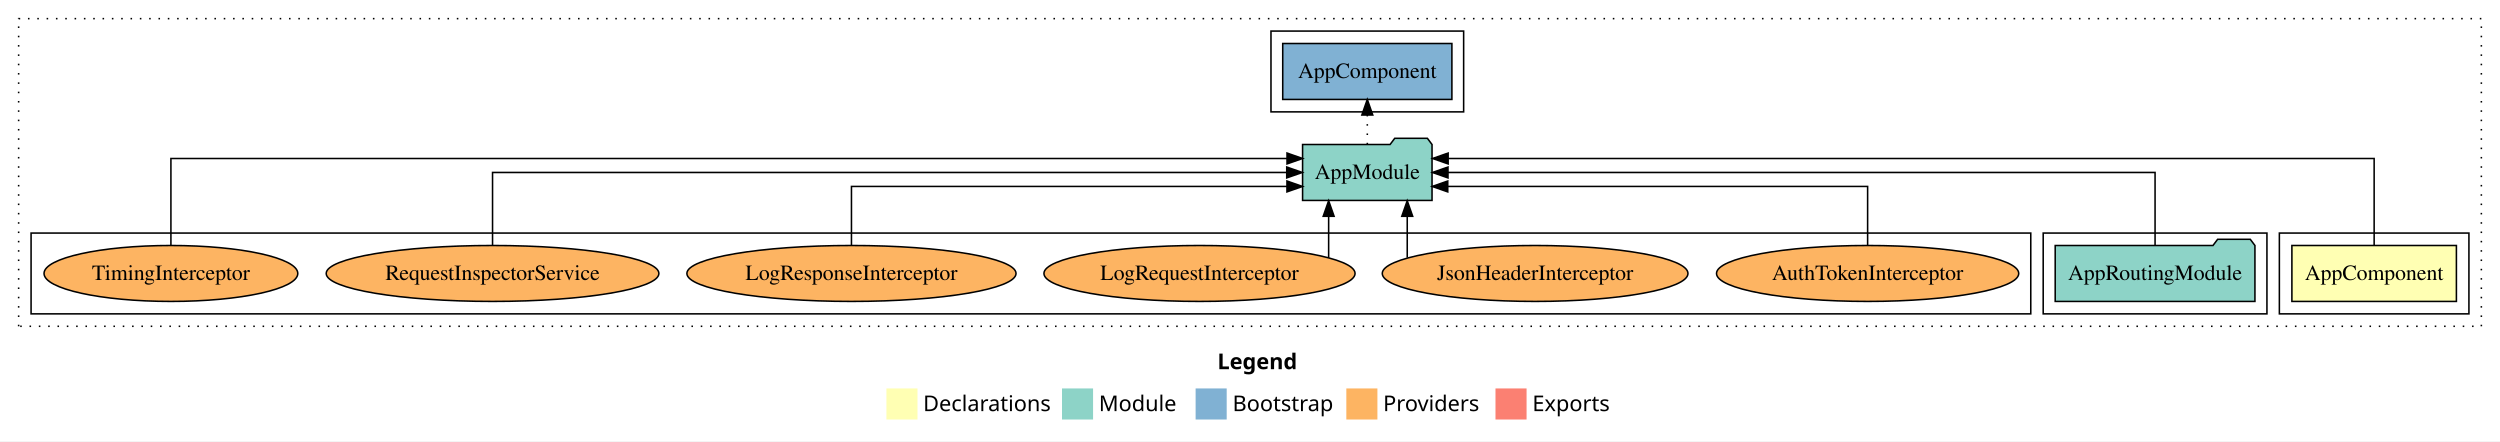
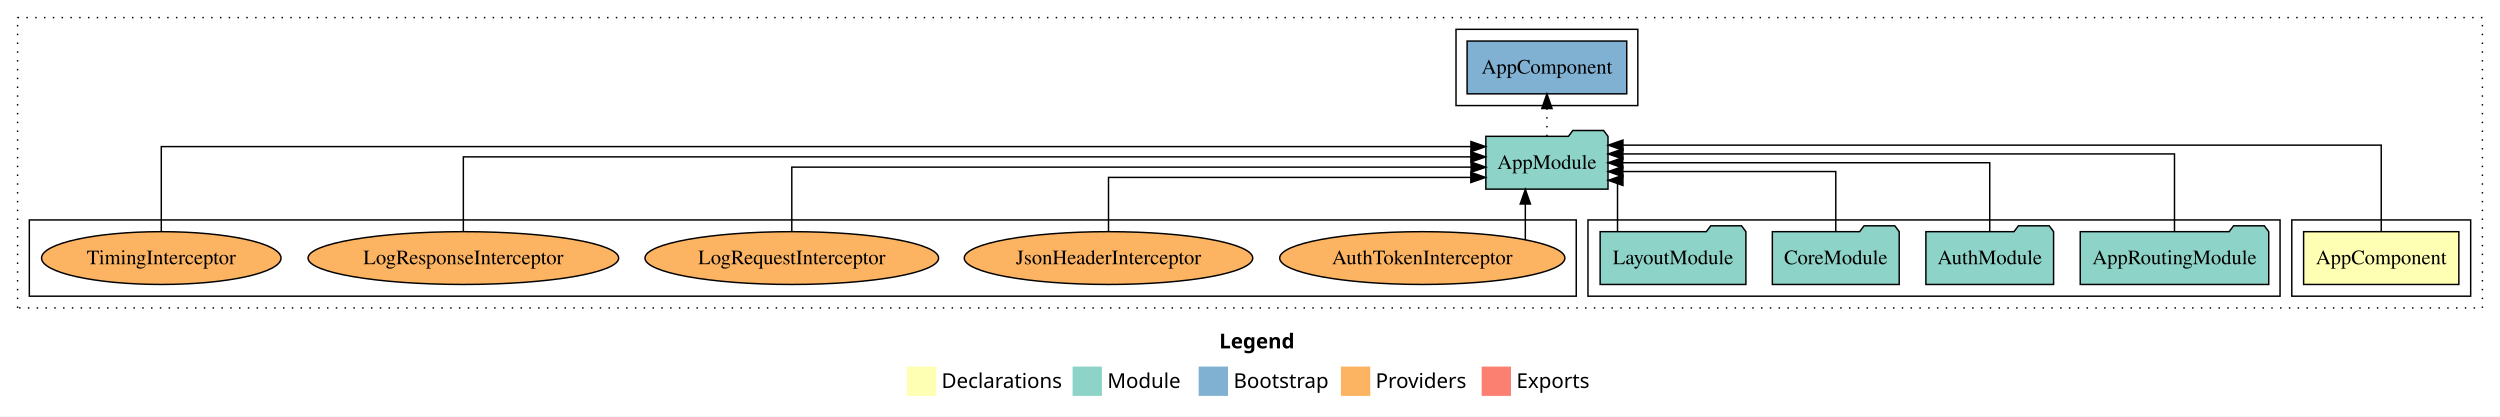
- <svg xmlns="http://www.w3.org/2000/svg" width="1609pt" height="284pt" viewBox="0.00 0.00 1609.00 284.00">
+ <svg xmlns="http://www.w3.org/2000/svg" width="1705pt" height="284pt" viewBox="0.00 0.00 1705.00 284.00">
  <g id="graph0" class="graph" transform="scale(1 1) rotate(0) translate(4 280)">
-     <polygon fill="#ffffff" stroke="transparent" points="-4,4 -4,-280 1605,-280 1605,4 -4,4" />
-     <text text-anchor="start" x="779.509" y="-42.4" font-family="sans-serif" font-weight="bold" font-size="14.00" fill="#000000">Legend</text>
-     <polygon fill="#ffffb3" stroke="transparent" points="566.5,-10 566.5,-30 586.5,-30 586.5,-10 566.5,-10" />
-     <text text-anchor="start" x="590.129" y="-15.4" font-family="sans-serif" font-size="14.00" fill="#000000">  Declarations</text>
-     <polygon fill="#8dd3c7" stroke="transparent" points="679.5,-10 679.5,-30 699.5,-30 699.5,-10 679.5,-10" />
-     <text text-anchor="start" x="703.225" y="-15.4" font-family="sans-serif" font-size="14.00" fill="#000000">  Module</text>
-     <polygon fill="#80b1d3" stroke="transparent" points="765.5,-10 765.5,-30 785.5,-30 785.5,-10 765.5,-10" />
-     <text text-anchor="start" x="789.281" y="-15.4" font-family="sans-serif" font-size="14.00" fill="#000000">  Bootstrap</text>
-     <polygon fill="#fdb462" stroke="transparent" points="862.5,-10 862.5,-30 882.5,-30 882.5,-10 862.5,-10" />
-     <text text-anchor="start" x="886.173" y="-15.4" font-family="sans-serif" font-size="14.00" fill="#000000">  Providers</text>
-     <polygon fill="#fb8072" stroke="transparent" points="958.5,-10 958.5,-30 978.5,-30 978.5,-10 958.5,-10" />
-     <text text-anchor="start" x="982.226" y="-15.4" font-family="sans-serif" font-size="14.00" fill="#000000">  Exports</text>
+     <polygon fill="#ffffff" stroke="transparent" points="-4,4 -4,-280 1701,-280 1701,4 -4,4" />
+     <text text-anchor="start" x="827.509" y="-42.4" font-family="sans-serif" font-weight="bold" font-size="14.00" fill="#000000">Legend</text>
+     <polygon fill="#ffffb3" stroke="transparent" points="614.5,-10 614.5,-30 634.5,-30 634.5,-10 614.5,-10" />
+     <text text-anchor="start" x="638.129" y="-15.4" font-family="sans-serif" font-size="14.00" fill="#000000">  Declarations</text>
+     <polygon fill="#8dd3c7" stroke="transparent" points="727.5,-10 727.5,-30 747.5,-30 747.5,-10 727.5,-10" />
+     <text text-anchor="start" x="751.225" y="-15.4" font-family="sans-serif" font-size="14.00" fill="#000000">  Module</text>
+     <polygon fill="#80b1d3" stroke="transparent" points="813.5,-10 813.5,-30 833.5,-30 833.5,-10 813.5,-10" />
+     <text text-anchor="start" x="837.281" y="-15.4" font-family="sans-serif" font-size="14.00" fill="#000000">  Bootstrap</text>
+     <polygon fill="#fdb462" stroke="transparent" points="910.5,-10 910.5,-30 930.5,-30 930.5,-10 910.5,-10" />
+     <text text-anchor="start" x="934.173" y="-15.4" font-family="sans-serif" font-size="14.00" fill="#000000">  Providers</text>
+     <polygon fill="#fb8072" stroke="transparent" points="1006.5,-10 1006.5,-30 1026.5,-30 1026.5,-10 1006.5,-10" />
+     <text text-anchor="start" x="1030.226" y="-15.4" font-family="sans-serif" font-size="14.00" fill="#000000">  Exports</text>
    <g id="clust1" class="cluster">
-       <polygon fill="none" stroke="#000000" stroke-dasharray="1,5" points="8,-70 8,-268 1593,-268 1593,-70 8,-70" />
+       <polygon fill="none" stroke="#000000" stroke-dasharray="1,5" points="8,-70 8,-268 1689,-268 1689,-70 8,-70" />
    </g>
    <g id="clust2" class="cluster">
-       <polygon fill="none" stroke="#000000" points="1463,-78 1463,-130 1585,-130 1585,-78 1463,-78" />
+       <polygon fill="none" stroke="#000000" points="1559,-78 1559,-130 1681,-130 1681,-78 1559,-78" />
    </g>
    <g id="clust4" class="cluster">
-       <polygon fill="none" stroke="#000000" points="1311,-78 1311,-130 1455,-130 1455,-78 1311,-78" />
+       <polygon fill="none" stroke="#000000" points="1079,-78 1079,-130 1551,-130 1551,-78 1079,-78" />
    </g>
    <g id="clust6" class="cluster">
-       <polygon fill="none" stroke="#000000" points="814,-208 814,-260 938,-260 938,-208 814,-208" />
+       <polygon fill="none" stroke="#000000" points="989,-208 989,-260 1113,-260 1113,-208 989,-208" />
    </g>
    <g id="clust7" class="cluster">
-       <polygon fill="none" stroke="#000000" points="16,-78 16,-130 1303,-130 1303,-78 16,-78" />
+       <polygon fill="none" stroke="#000000" points="16,-78 16,-130 1071,-130 1071,-78 16,-78" />
    </g>
    <g id="node1" class="node">
-       <polygon fill="#ffffb3" stroke="#000000" points="1576.94,-122 1471.06,-122 1471.06,-86 1576.94,-86 1576.94,-122" />
-       <text text-anchor="middle" x="1524" y="-99.8" font-family="Times,serif" font-size="14.00" fill="#000000">AppComponent</text>
+       <polygon fill="#ffffb3" stroke="#000000" points="1672.94,-122 1567.06,-122 1567.06,-86 1672.94,-86 1672.94,-122" />
+       <text text-anchor="middle" x="1620" y="-99.8" font-family="Times,serif" font-size="14.00" fill="#000000">AppComponent</text>
    </g>
    <g id="node2" class="node">
-       <polygon fill="#8dd3c7" stroke="#000000" points="917.657,-187 914.657,-191 893.657,-191 890.657,-187 834.343,-187 834.343,-151 917.657,-151 917.657,-187" />
-       <text text-anchor="middle" x="876" y="-164.8" font-family="Times,serif" font-size="14.00" fill="#000000">AppModule</text>
+       <polygon fill="#8dd3c7" stroke="#000000" points="1092.657,-187 1089.657,-191 1068.657,-191 1065.657,-187 1009.343,-187 1009.343,-151 1092.657,-151 1092.657,-187" />
+       <text text-anchor="middle" x="1051" y="-164.8" font-family="Times,serif" font-size="14.00" fill="#000000">AppModule</text>
    </g>
    <g id="edge1" class="edge">
-       <path fill="none" stroke="#000000" d="M1524,-122.292C1524,-144.206 1524,-178 1524,-178 1524,-178 928.018,-178 928.018,-178" />
-       <polygon fill="#000000" stroke="#000000" points="928.018,-174.5 918.018,-178 928.018,-181.5 928.018,-174.5" />
+       <path fill="none" stroke="#000000" d="M1620,-122.248C1620,-145.018 1620,-181 1620,-181 1620,-181 1102.84,-181 1102.84,-181" />
+       <polygon fill="#000000" stroke="#000000" points="1102.84,-177.5 1092.84,-181 1102.84,-184.5 1102.84,-177.5" />
+     </g>
+     <g id="node7" class="node">
+       <polygon fill="#80b1d3" stroke="#000000" points="1105.439,-252 996.561,-252 996.561,-216 1105.439,-216 1105.439,-252" />
+       <text text-anchor="middle" x="1051" y="-229.8" font-family="Times,serif" font-size="14.00" fill="#000000">AppComponent </text>
+     </g>
+     <g id="edge6" class="edge">
+       <path fill="none" stroke="#000000" stroke-dasharray="1,5" d="M1051,-187.106C1051,-187.106 1051,-205.991 1051,-205.991" />
+       <polygon fill="#000000" stroke="#000000" points="1047.5,-205.991 1051,-215.991 1054.5,-205.991 1047.5,-205.991" />
+     </g>
+     <g id="node3" class="node">
+       <polygon fill="#8dd3c7" stroke="#000000" points="1543.274,-122 1540.274,-126 1519.274,-126 1516.274,-122 1414.726,-122 1414.726,-86 1543.274,-86 1543.274,-122" />
+       <text text-anchor="middle" x="1479" y="-99.8" font-family="Times,serif" font-size="14.00" fill="#000000">AppRoutingModule</text>
+     </g>
+     <g id="edge2" class="edge">
+       <path fill="none" stroke="#000000" d="M1479,-122.284C1479,-143.321 1479,-175 1479,-175 1479,-175 1102.818,-175 1102.818,-175" />
+       <polygon fill="#000000" stroke="#000000" points="1102.818,-171.5 1092.818,-175 1102.818,-178.5 1102.818,-171.5" />
    </g>
    <g id="node4" class="node">
-       <polygon fill="#80b1d3" stroke="#000000" points="930.439,-252 821.561,-252 821.561,-216 930.439,-216 930.439,-252" />
-       <text text-anchor="middle" x="876" y="-229.8" font-family="Times,serif" font-size="14.00" fill="#000000">AppComponent </text>
+       <polygon fill="#8dd3c7" stroke="#000000" points="1396.548,-122 1393.548,-126 1372.548,-126 1369.548,-122 1309.452,-122 1309.452,-86 1396.548,-86 1396.548,-122" />
+       <text text-anchor="middle" x="1353" y="-99.8" font-family="Times,serif" font-size="14.00" fill="#000000">AuthModule</text>
    </g>
    <g id="edge3" class="edge">
-       <path fill="none" stroke="#000000" stroke-dasharray="1,5" d="M876,-187.106C876,-187.106 876,-205.991 876,-205.991" />
-       <polygon fill="#000000" stroke="#000000" points="872.5,-205.991 876,-215.991 879.5,-205.991 872.5,-205.991" />
-     </g>
-     <g id="node3" class="node">
-       <polygon fill="#8dd3c7" stroke="#000000" points="1447.274,-122 1444.274,-126 1423.274,-126 1420.274,-122 1318.726,-122 1318.726,-86 1447.274,-86 1447.274,-122" />
-       <text text-anchor="middle" x="1383" y="-99.8" font-family="Times,serif" font-size="14.00" fill="#000000">AppRoutingModule</text>
-     </g>
-     <g id="edge2" class="edge">
-       <path fill="none" stroke="#000000" d="M1383,-122.106C1383,-141.339 1383,-169 1383,-169 1383,-169 927.921,-169 927.921,-169" />
-       <polygon fill="#000000" stroke="#000000" points="927.921,-165.5 917.921,-169 927.921,-172.5 927.921,-165.5" />
+       <path fill="none" stroke="#000000" d="M1353,-122.106C1353,-141.339 1353,-169 1353,-169 1353,-169 1102.675,-169 1102.675,-169" />
+       <polygon fill="#000000" stroke="#000000" points="1102.675,-165.5 1092.675,-169 1102.675,-172.5 1102.675,-165.5" />
    </g>
    <g id="node5" class="node">
-       <ellipse fill="#fdb462" stroke="#000000" cx="1198" cy="-104" rx="97.255" ry="18" />
-       <text text-anchor="middle" x="1198" y="-99.8" font-family="Times,serif" font-size="14.00" fill="#000000">AuthTokenInterceptor</text>
+       <polygon fill="#8dd3c7" stroke="#000000" points="1291.262,-122 1288.262,-126 1267.262,-126 1264.262,-122 1204.738,-122 1204.738,-86 1291.262,-86 1291.262,-122" />
+       <text text-anchor="middle" x="1248" y="-99.8" font-family="Times,serif" font-size="14.00" fill="#000000">CoreModule</text>
    </g>
    <g id="edge4" class="edge">
-       <path fill="none" stroke="#000000" d="M1198,-122.027C1198,-138.398 1198,-160 1198,-160 1198,-160 927.766,-160 927.766,-160" />
-       <polygon fill="#000000" stroke="#000000" points="927.766,-156.5 917.766,-160 927.766,-163.5 927.766,-156.5" />
+       <path fill="none" stroke="#000000" d="M1248,-122.022C1248,-139.373 1248,-163 1248,-163 1248,-163 1102.779,-163 1102.779,-163" />
+       <polygon fill="#000000" stroke="#000000" points="1102.779,-159.5 1092.779,-163 1102.779,-166.5 1102.779,-159.5" />
    </g>
    <g id="node6" class="node">
-       <ellipse fill="#fdb462" stroke="#000000" cx="984" cy="-104" rx="98.373" ry="18" />
-       <text text-anchor="middle" x="984" y="-99.8" font-family="Times,serif" font-size="14.00" fill="#000000">JsonHeaderInterceptor</text>
+       <polygon fill="#8dd3c7" stroke="#000000" points="1186.708,-122 1183.708,-126 1162.708,-126 1159.708,-122 1087.292,-122 1087.292,-86 1186.708,-86 1186.708,-122" />
+       <text text-anchor="middle" x="1137" y="-99.8" font-family="Times,serif" font-size="14.00" fill="#000000">LayoutModule</text>
    </g>
    <g id="edge5" class="edge">
-       <path fill="none" stroke="#000000" d="M901.696,-114.156C901.696,-114.156 901.696,-140.807 901.696,-140.807" />
-       <polygon fill="#000000" stroke="#000000" points="898.196,-140.807 901.696,-150.807 905.196,-140.808 898.196,-140.807" />
-     </g>
-     <g id="node7" class="node">
-       <ellipse fill="#fdb462" stroke="#000000" cx="768" cy="-104" rx="100.12" ry="18" />
-       <text text-anchor="middle" x="768" y="-99.8" font-family="Times,serif" font-size="14.00" fill="#000000">LogRequestInterceptor</text>
-     </g>
-     <g id="edge6" class="edge">
-       <path fill="none" stroke="#000000" d="M851.116,-114.156C851.116,-114.156 851.116,-140.807 851.116,-140.807" />
-       <polygon fill="#000000" stroke="#000000" points="847.616,-140.807 851.116,-150.807 854.616,-140.808 847.616,-140.807" />
+       <path fill="none" stroke="#000000" d="M1099.149,-122.24C1099.149,-137.571 1099.149,-157 1099.149,-157 1099.149,-157 1098.519,-157 1098.519,-157" />
+       <polygon fill="#000000" stroke="#000000" points="1102.854,-153.5 1092.854,-157 1102.854,-160.5 1102.854,-153.5" />
    </g>
    <g id="node8" class="node">
-       <ellipse fill="#fdb462" stroke="#000000" cx="544" cy="-104" rx="105.921" ry="18" />
-       <text text-anchor="middle" x="544" y="-99.8" font-family="Times,serif" font-size="14.00" fill="#000000">LogResponseInterceptor</text>
+       <ellipse fill="#fdb462" stroke="#000000" cx="966" cy="-104" rx="97.255" ry="18" />
+       <text text-anchor="middle" x="966" y="-99.8" font-family="Times,serif" font-size="14.00" fill="#000000">AuthTokenInterceptor</text>
    </g>
    <g id="edge7" class="edge">
-       <path fill="none" stroke="#000000" d="M544,-122.027C544,-138.398 544,-160 544,-160 544,-160 824.288,-160 824.288,-160" />
-       <polygon fill="#000000" stroke="#000000" points="824.288,-163.5 834.288,-160 824.288,-156.5 824.288,-163.5" />
+       <path fill="none" stroke="#000000" d="M1036.275,-116.533C1036.275,-116.533 1036.275,-140.851 1036.275,-140.851" />
+       <polygon fill="#000000" stroke="#000000" points="1032.775,-140.851 1036.275,-150.851 1039.775,-140.851 1032.775,-140.851" />
    </g>
    <g id="node9" class="node">
-       <ellipse fill="#fdb462" stroke="#000000" cx="313" cy="-104" rx="107.059" ry="18" />
-       <text text-anchor="middle" x="313" y="-99.8" font-family="Times,serif" font-size="14.00" fill="#000000">RequestInspectorService</text>
+       <ellipse fill="#fdb462" stroke="#000000" cx="752" cy="-104" rx="98.373" ry="18" />
+       <text text-anchor="middle" x="752" y="-99.8" font-family="Times,serif" font-size="14.00" fill="#000000">JsonHeaderInterceptor</text>
    </g>
    <g id="edge8" class="edge">
-       <path fill="none" stroke="#000000" d="M313,-122.106C313,-141.339 313,-169 313,-169 313,-169 824.144,-169 824.144,-169" />
-       <polygon fill="#000000" stroke="#000000" points="824.144,-172.5 834.144,-169 824.143,-165.5 824.144,-172.5" />
+       <path fill="none" stroke="#000000" d="M752,-122.009C752,-138.049 752,-159 752,-159 752,-159 999.111,-159 999.111,-159" />
+       <polygon fill="#000000" stroke="#000000" points="999.111,-162.5 1009.111,-159 999.111,-155.5 999.111,-162.5" />
    </g>
    <g id="node10" class="node">
+       <ellipse fill="#fdb462" stroke="#000000" cx="536" cy="-104" rx="100.12" ry="18" />
+       <text text-anchor="middle" x="536" y="-99.8" font-family="Times,serif" font-size="14.00" fill="#000000">LogRequestInterceptor</text>
+     </g>
+     <g id="edge9" class="edge">
+       <path fill="none" stroke="#000000" d="M536,-122.267C536,-140.555 536,-166 536,-166 536,-166 999.292,-166 999.292,-166" />
+       <polygon fill="#000000" stroke="#000000" points="999.292,-169.5 1009.292,-166 999.292,-162.5 999.292,-169.5" />
+     </g>
+     <g id="node11" class="node">
+       <ellipse fill="#fdb462" stroke="#000000" cx="312" cy="-104" rx="105.921" ry="18" />
+       <text text-anchor="middle" x="312" y="-99.8" font-family="Times,serif" font-size="14.00" fill="#000000">LogResponseInterceptor</text>
+     </g>
+     <g id="edge10" class="edge">
+       <path fill="none" stroke="#000000" d="M312,-122.129C312,-142.572 312,-173 312,-173 312,-173 999.151,-173 999.151,-173" />
+       <polygon fill="#000000" stroke="#000000" points="999.151,-176.5 1009.151,-173 999.151,-169.5 999.151,-176.5" />
+     </g>
+     <g id="node12" class="node">
      <ellipse fill="#fdb462" stroke="#000000" cx="106" cy="-104" rx="81.66" ry="18" />
      <text text-anchor="middle" x="106" y="-99.8" font-family="Times,serif" font-size="14.00" fill="#000000">TimingInterceptor</text>
    </g>
-     <g id="edge9" class="edge">
-       <path fill="none" stroke="#000000" d="M106,-122.292C106,-144.206 106,-178 106,-178 106,-178 824.328,-178 824.328,-178" />
-       <polygon fill="#000000" stroke="#000000" points="824.328,-181.5 834.328,-178 824.328,-174.5 824.328,-181.5" />
+     <g id="edge11" class="edge">
+       <path fill="none" stroke="#000000" d="M106,-122.011C106,-144.485 106,-180 106,-180 106,-180 999.175,-180 999.175,-180" />
+       <polygon fill="#000000" stroke="#000000" points="999.175,-183.5 1009.175,-180 999.175,-176.5 999.175,-183.5" />
    </g>
  </g>
</svg>
